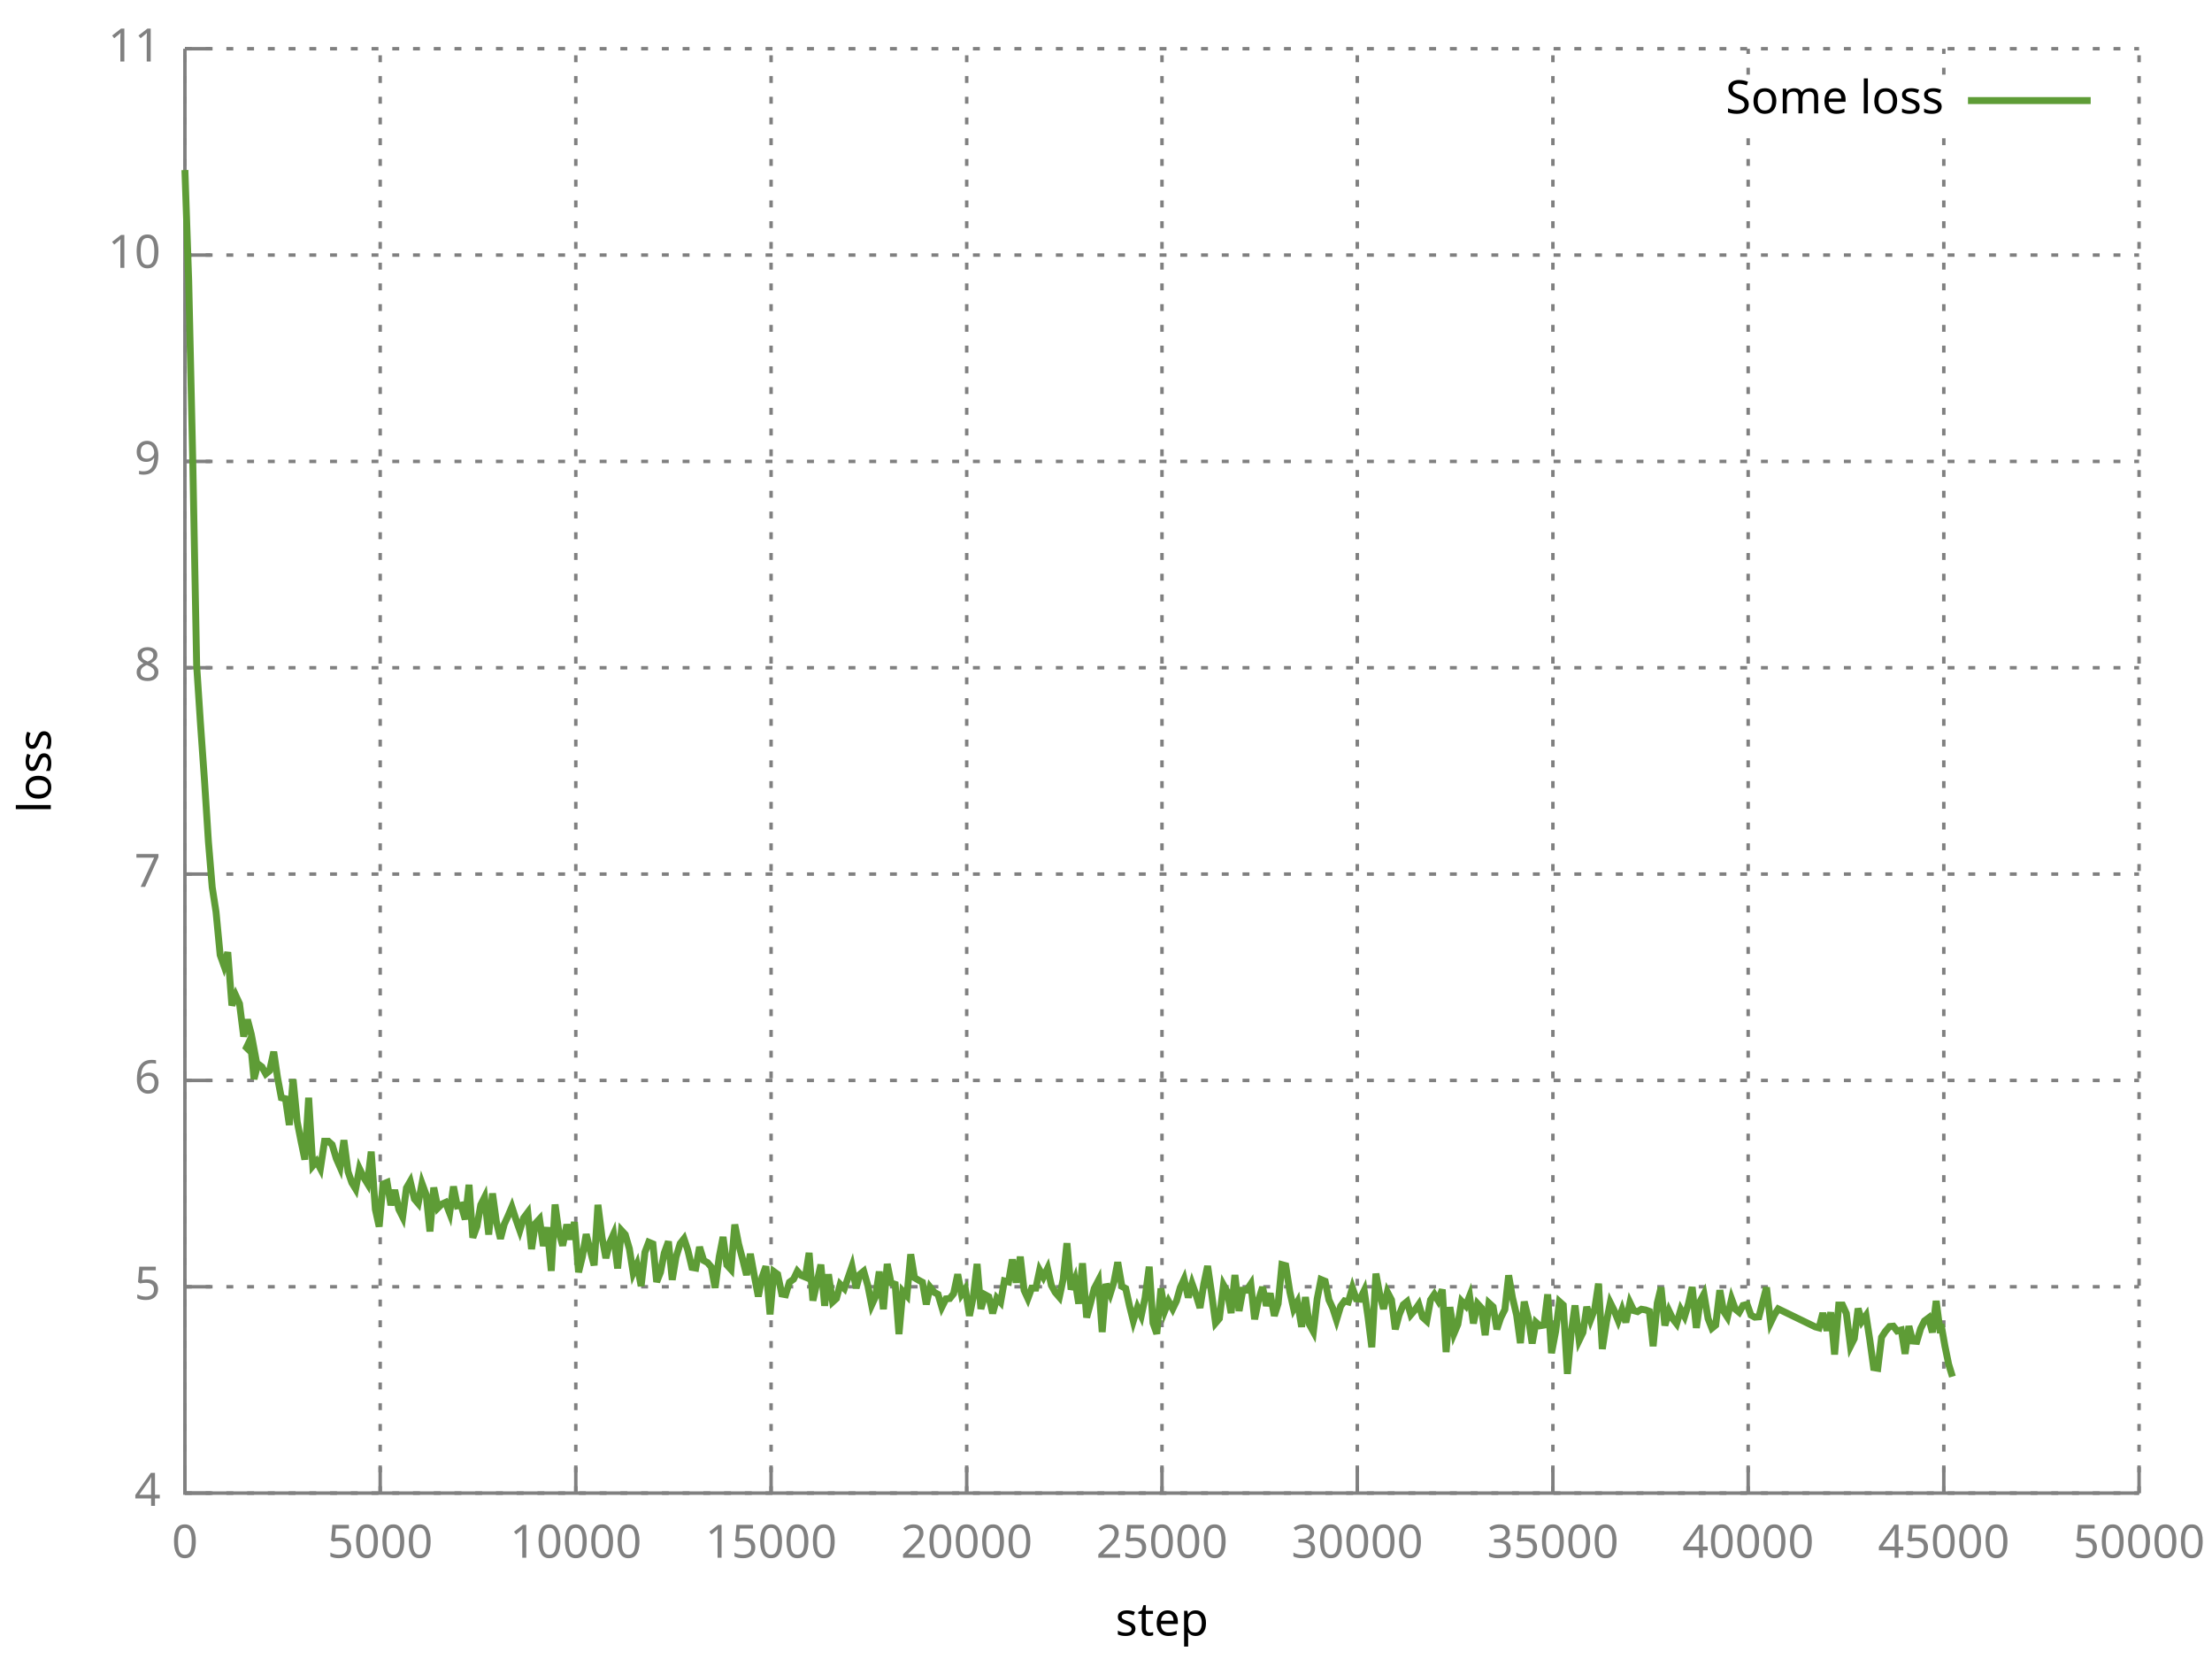
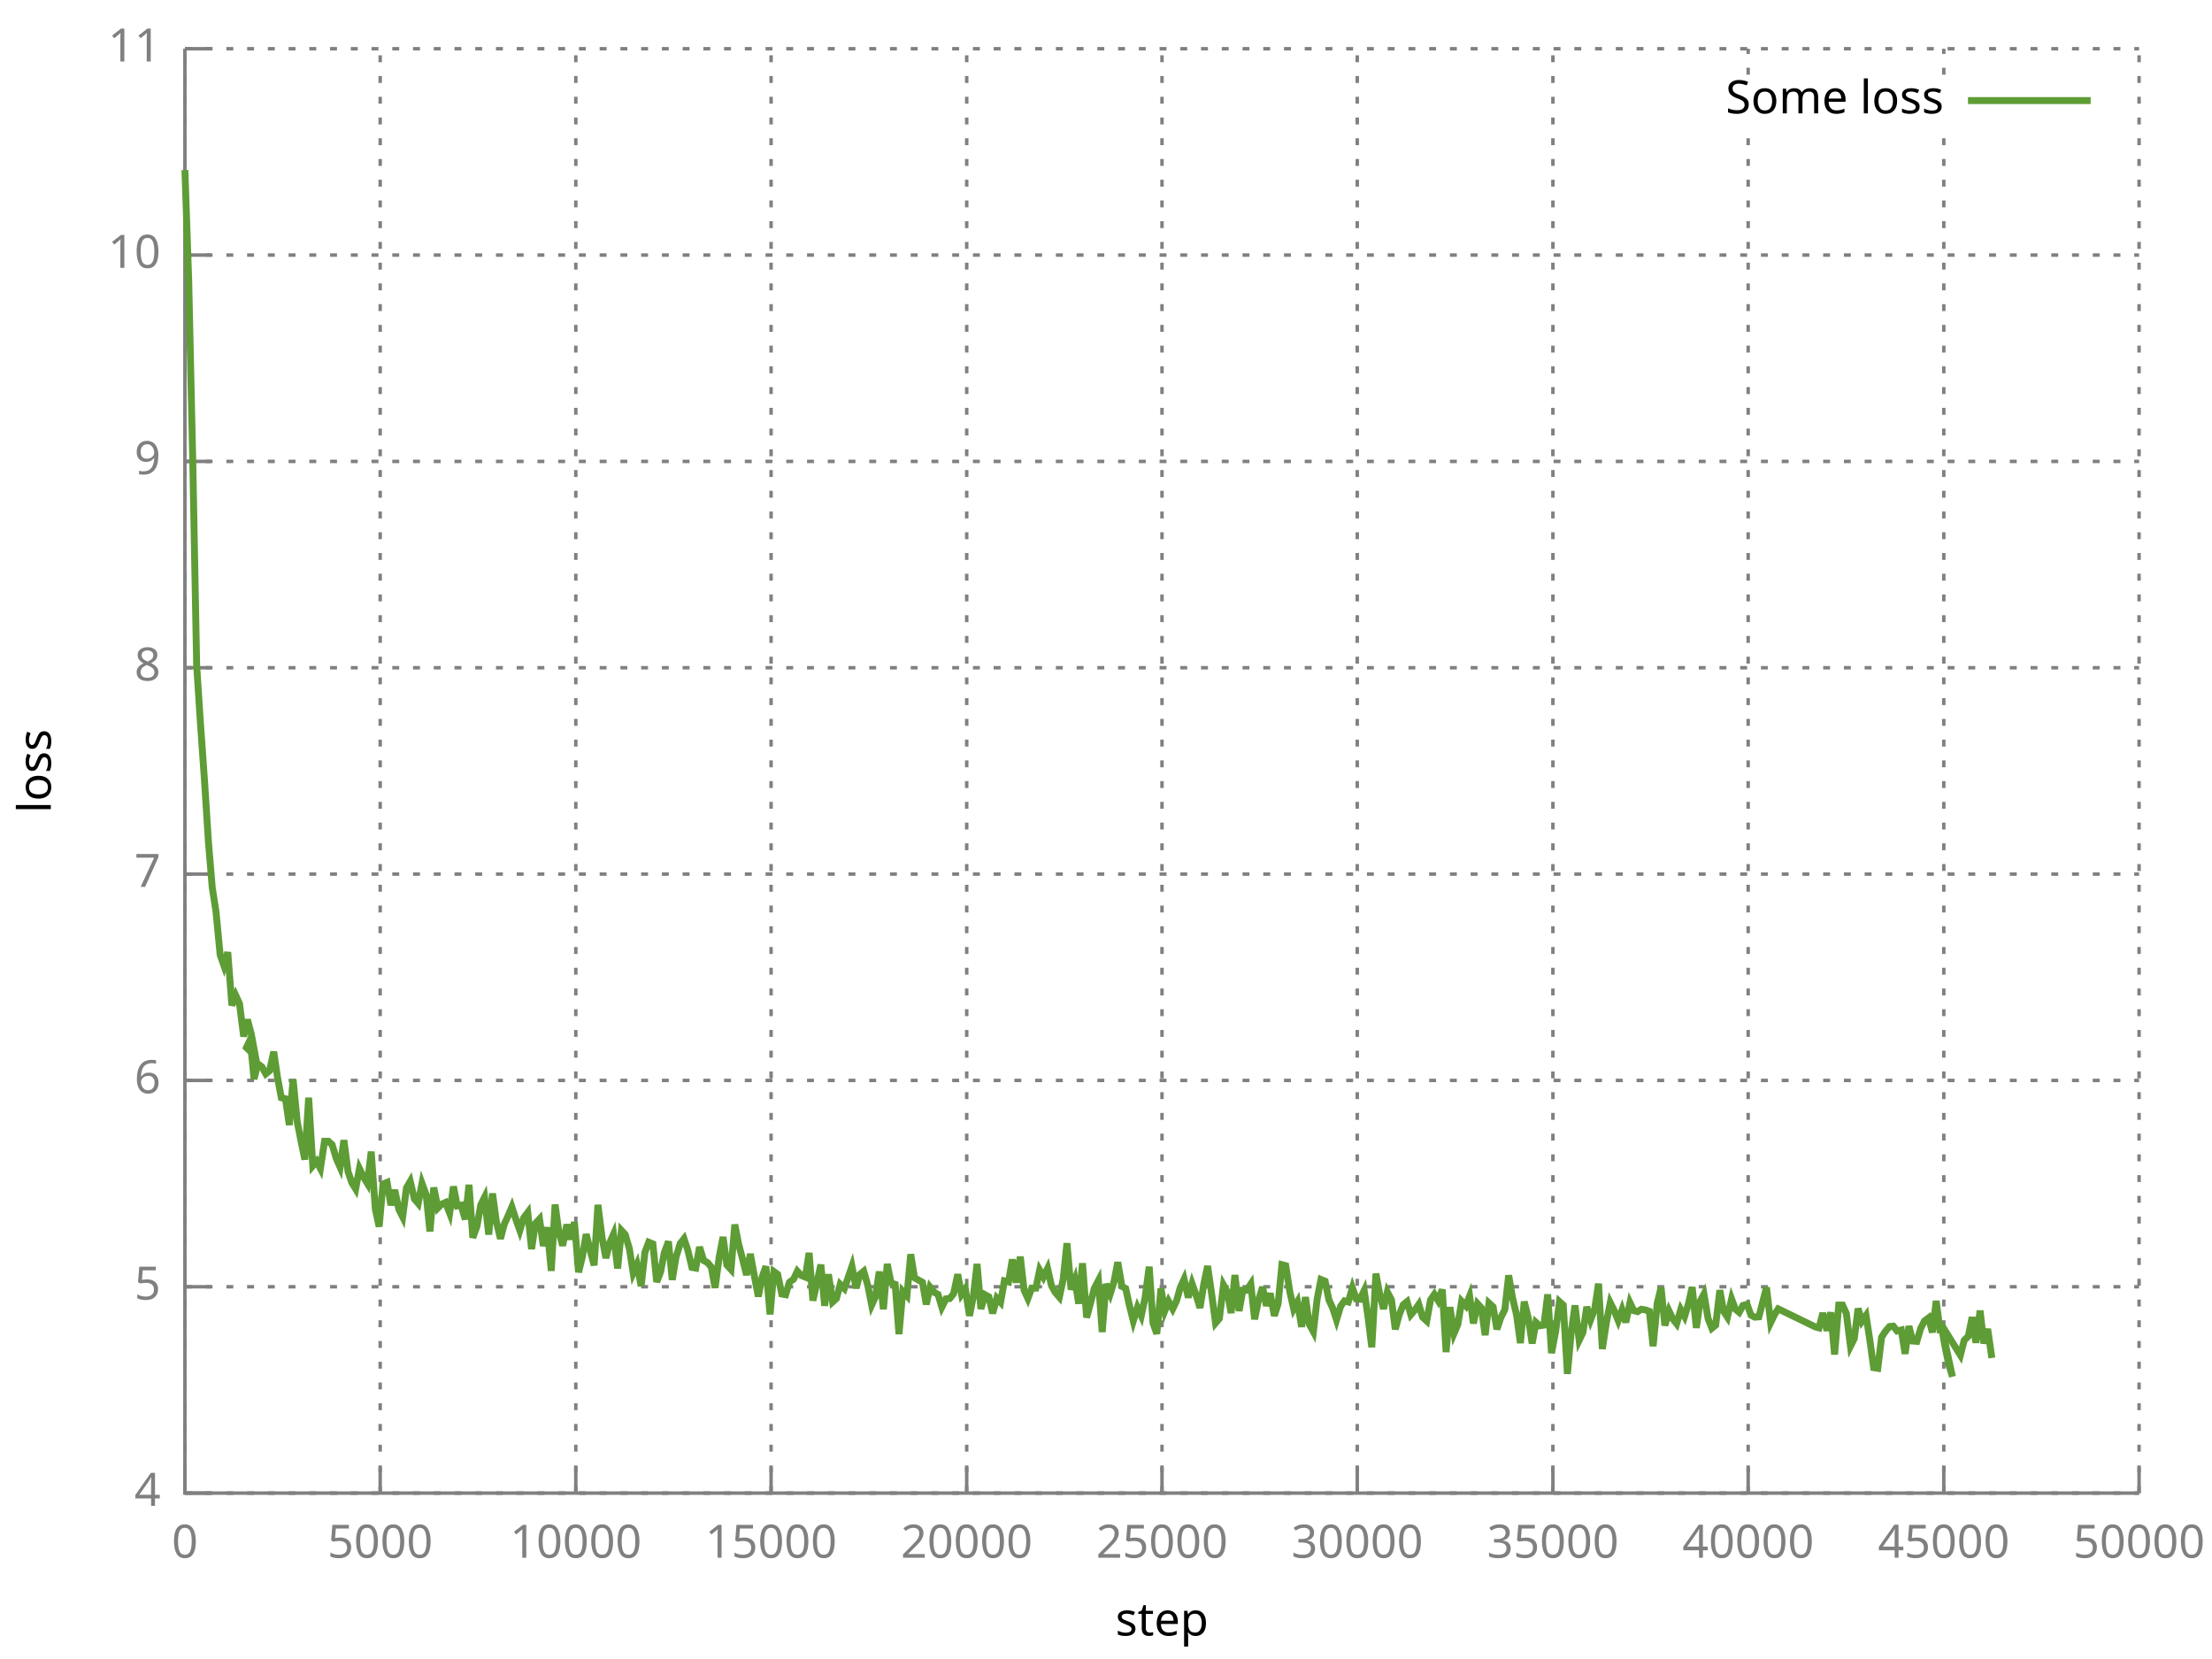
<svg xmlns="http://www.w3.org/2000/svg" xmlns:xlink="http://www.w3.org/1999/xlink" width="640" height="480" viewBox="0 0 640 480">
  <g id="gnuplot_canvas">
    <rect x="0" y="0" width="640" height="480" fill="none" />
    <defs>
      <circle id="gpDot" r="0.5" stroke-width="0.5" />
      <path id="gpPt0" stroke-width="0.267" stroke="currentColor" d="M-1,0 h2 M0,-1 v2" />
      <path id="gpPt1" stroke-width="0.267" stroke="currentColor" d="M-1,-1 L1,1 M1,-1 L-1,1" />
      <path id="gpPt2" stroke-width="0.267" stroke="currentColor" d="M-1,0 L1,0 M0,-1 L0,1 M-1,-1 L1,1 M-1,1 L1,-1" />
      <rect id="gpPt3" stroke-width="0.267" stroke="currentColor" x="-1" y="-1" width="2" height="2" />
      <rect id="gpPt4" stroke-width="0.267" stroke="currentColor" fill="currentColor" x="-1" y="-1" width="2" height="2" />
      <circle id="gpPt5" stroke-width="0.267" stroke="currentColor" cx="0" cy="0" r="1" />
      <use xlink:href="#gpPt5" id="gpPt6" fill="currentColor" stroke="none" />
      <path id="gpPt7" stroke-width="0.267" stroke="currentColor" d="M0,-1.33 L-1.33,0.67 L1.33,0.67 z" />
      <use xlink:href="#gpPt7" id="gpPt8" fill="currentColor" stroke="none" />
      <use xlink:href="#gpPt7" id="gpPt9" stroke="currentColor" transform="rotate(180)" />
      <use xlink:href="#gpPt9" id="gpPt10" fill="currentColor" stroke="none" />
      <use xlink:href="#gpPt3" id="gpPt11" stroke="currentColor" transform="rotate(45)" />
      <use xlink:href="#gpPt11" id="gpPt12" fill="currentColor" stroke="none" />
      <filter id="greybox" filterUnits="objectBoundingBox" x="0" y="0" height="1" width="1">
        <feFlood flood-color="lightgrey" flood-opacity="1" result="grey" />
        <feComposite in="SourceGraphic" in2="grey" operator="atop" />
      </filter>
    </defs>
    <g style="fill:none; color:white; stroke:currentColor; stroke-width:1.00; stroke-linecap:butt; stroke-linejoin:miter">
</g>
    <g style="fill:none; color:red; stroke:currentColor; stroke-width:1.00; stroke-linecap:butt; stroke-linejoin:miter">
</g>
    <g style="fill:none; color:gray; stroke:currentColor; stroke-width:1.00; stroke-linecap:butt; stroke-linejoin:miter">
      <path stroke="rgb(128, 128, 128)" stroke-dasharray=" 2,4" class="gridline" d="M53.5,432.0 L618.9,432.0  " />
    </g>
    <g style="fill:none; color:red; stroke:currentColor; stroke-width:1.00; stroke-linecap:butt; stroke-linejoin:miter">
      <path stroke="rgb(128, 128, 128)" d="M53.5,432.0 L61.0,432.0  " />
      <g transform="translate(46.5,435.7)" style="stroke:none; fill:rgb(128,128,128); font-family:Verdana; font-size:10.00pt; text-anchor:end">
        <text> 4</text>
      </g>
    </g>
    <g style="fill:none; color:gray; stroke:currentColor; stroke-width:1.00; stroke-linecap:butt; stroke-linejoin:miter">
      <path stroke="rgb(128, 128, 128)" stroke-dasharray=" 2,4" class="gridline" d="M53.5,372.3 L618.9,372.3  " />
    </g>
    <g style="fill:none; color:red; stroke:currentColor; stroke-width:1.00; stroke-linecap:butt; stroke-linejoin:miter">
      <path stroke="rgb(128, 128, 128)" d="M53.5,372.3 L61.0,372.3  " />
      <g transform="translate(46.5,376.0)" style="stroke:none; fill:rgb(128,128,128); font-family:Verdana; font-size:10.00pt; text-anchor:end">
        <text> 5</text>
      </g>
    </g>
    <g style="fill:none; color:gray; stroke:currentColor; stroke-width:1.00; stroke-linecap:butt; stroke-linejoin:miter">
      <path stroke="rgb(128, 128, 128)" stroke-dasharray=" 2,4" class="gridline" d="M53.5,312.6 L618.9,312.6  " />
    </g>
    <g style="fill:none; color:red; stroke:currentColor; stroke-width:1.00; stroke-linecap:butt; stroke-linejoin:miter">
      <path stroke="rgb(128, 128, 128)" d="M53.5,312.6 L61.0,312.6  " />
      <g transform="translate(46.5,316.3)" style="stroke:none; fill:rgb(128,128,128); font-family:Verdana; font-size:10.00pt; text-anchor:end">
        <text> 6</text>
      </g>
    </g>
    <g style="fill:none; color:gray; stroke:currentColor; stroke-width:1.00; stroke-linecap:butt; stroke-linejoin:miter">
      <path stroke="rgb(128, 128, 128)" stroke-dasharray=" 2,4" class="gridline" d="M53.5,252.9 L618.9,252.9  " />
    </g>
    <g style="fill:none; color:red; stroke:currentColor; stroke-width:1.00; stroke-linecap:butt; stroke-linejoin:miter">
      <path stroke="rgb(128, 128, 128)" d="M53.5,252.9 L61.0,252.9  " />
      <g transform="translate(46.5,256.6)" style="stroke:none; fill:rgb(128,128,128); font-family:Verdana; font-size:10.00pt; text-anchor:end">
        <text> 7</text>
      </g>
    </g>
    <g style="fill:none; color:gray; stroke:currentColor; stroke-width:1.00; stroke-linecap:butt; stroke-linejoin:miter">
      <path stroke="rgb(128, 128, 128)" stroke-dasharray=" 2,4" class="gridline" d="M53.5,193.2 L618.9,193.2  " />
    </g>
    <g style="fill:none; color:red; stroke:currentColor; stroke-width:1.00; stroke-linecap:butt; stroke-linejoin:miter">
      <path stroke="rgb(128, 128, 128)" d="M53.5,193.2 L61.0,193.2  " />
      <g transform="translate(46.5,196.9)" style="stroke:none; fill:rgb(128,128,128); font-family:Verdana; font-size:10.00pt; text-anchor:end">
        <text> 8</text>
      </g>
    </g>
    <g style="fill:none; color:gray; stroke:currentColor; stroke-width:1.00; stroke-linecap:butt; stroke-linejoin:miter">
      <path stroke="rgb(128, 128, 128)" stroke-dasharray=" 2,4" class="gridline" d="M53.5,133.5 L618.9,133.5  " />
    </g>
    <g style="fill:none; color:red; stroke:currentColor; stroke-width:1.00; stroke-linecap:butt; stroke-linejoin:miter">
      <path stroke="rgb(128, 128, 128)" d="M53.5,133.5 L61.0,133.5  " />
      <g transform="translate(46.5,137.2)" style="stroke:none; fill:rgb(128,128,128); font-family:Verdana; font-size:10.00pt; text-anchor:end">
        <text> 9</text>
      </g>
    </g>
    <g style="fill:none; color:gray; stroke:currentColor; stroke-width:1.00; stroke-linecap:butt; stroke-linejoin:miter">
      <path stroke="rgb(128, 128, 128)" stroke-dasharray=" 2,4" class="gridline" d="M53.5,73.8 L618.9,73.8  " />
    </g>
    <g style="fill:none; color:red; stroke:currentColor; stroke-width:1.00; stroke-linecap:butt; stroke-linejoin:miter">
      <path stroke="rgb(128, 128, 128)" d="M53.5,73.8 L61.0,73.8  " />
      <g transform="translate(46.5,77.5)" style="stroke:none; fill:rgb(128,128,128); font-family:Verdana; font-size:10.00pt; text-anchor:end">
        <text> 10</text>
      </g>
    </g>
    <g style="fill:none; color:gray; stroke:currentColor; stroke-width:1.00; stroke-linecap:butt; stroke-linejoin:miter">
      <path stroke="rgb(128, 128, 128)" stroke-dasharray=" 2,4" class="gridline" d="M53.5,14.1 L618.9,14.1  " />
    </g>
    <g style="fill:none; color:red; stroke:currentColor; stroke-width:1.00; stroke-linecap:butt; stroke-linejoin:miter">
      <path stroke="rgb(128, 128, 128)" d="M53.5,14.1 L61.0,14.1  " />
      <g transform="translate(46.5,17.8)" style="stroke:none; fill:rgb(128,128,128); font-family:Verdana; font-size:10.00pt; text-anchor:end">
        <text> 11</text>
      </g>
    </g>
    <g style="fill:none; color:gray; stroke:currentColor; stroke-width:1.00; stroke-linecap:butt; stroke-linejoin:miter">
      <path stroke="rgb(128, 128, 128)" stroke-dasharray=" 2,4" class="gridline" d="M53.5,432.0 L53.5,14.1  " />
    </g>
    <g style="fill:none; color:red; stroke:currentColor; stroke-width:1.00; stroke-linecap:butt; stroke-linejoin:miter">
      <path stroke="rgb(128, 128, 128)" d="M53.5,432.0 L53.5,424.5  " />
      <g transform="translate(53.5,450.7)" style="stroke:none; fill:rgb(128,128,128); font-family:Verdana; font-size:10.00pt; text-anchor:middle">
        <text> 0</text>
      </g>
    </g>
    <g style="fill:none; color:gray; stroke:currentColor; stroke-width:1.00; stroke-linecap:butt; stroke-linejoin:miter">
      <path stroke="rgb(128, 128, 128)" stroke-dasharray=" 2,4" class="gridline" d="M110.0,432.0 L110.0,14.1  " />
    </g>
    <g style="fill:none; color:red; stroke:currentColor; stroke-width:1.00; stroke-linecap:butt; stroke-linejoin:miter">
      <path stroke="rgb(128, 128, 128)" d="M110.0,432.0 L110.0,424.5  " />
      <g transform="translate(110.0,450.7)" style="stroke:none; fill:rgb(128,128,128); font-family:Verdana; font-size:10.00pt; text-anchor:middle">
        <text> 5000</text>
      </g>
    </g>
    <g style="fill:none; color:gray; stroke:currentColor; stroke-width:1.00; stroke-linecap:butt; stroke-linejoin:miter">
      <path stroke="rgb(128, 128, 128)" stroke-dasharray=" 2,4" class="gridline" d="M166.6,432.0 L166.6,14.1  " />
    </g>
    <g style="fill:none; color:red; stroke:currentColor; stroke-width:1.00; stroke-linecap:butt; stroke-linejoin:miter">
      <path stroke="rgb(128, 128, 128)" d="M166.6,432.0 L166.6,424.5  " />
      <g transform="translate(166.6,450.7)" style="stroke:none; fill:rgb(128,128,128); font-family:Verdana; font-size:10.00pt; text-anchor:middle">
        <text> 10000</text>
      </g>
    </g>
    <g style="fill:none; color:gray; stroke:currentColor; stroke-width:1.00; stroke-linecap:butt; stroke-linejoin:miter">
      <path stroke="rgb(128, 128, 128)" stroke-dasharray=" 2,4" class="gridline" d="M223.1,432.0 L223.1,14.1  " />
    </g>
    <g style="fill:none; color:red; stroke:currentColor; stroke-width:1.00; stroke-linecap:butt; stroke-linejoin:miter">
      <path stroke="rgb(128, 128, 128)" d="M223.1,432.0 L223.1,424.5  " />
      <g transform="translate(223.1,450.7)" style="stroke:none; fill:rgb(128,128,128); font-family:Verdana; font-size:10.00pt; text-anchor:middle">
        <text> 15000</text>
      </g>
    </g>
    <g style="fill:none; color:gray; stroke:currentColor; stroke-width:1.00; stroke-linecap:butt; stroke-linejoin:miter">
      <path stroke="rgb(128, 128, 128)" stroke-dasharray=" 2,4" class="gridline" d="M279.7,432.0 L279.7,14.1  " />
    </g>
    <g style="fill:none; color:red; stroke:currentColor; stroke-width:1.00; stroke-linecap:butt; stroke-linejoin:miter">
      <path stroke="rgb(128, 128, 128)" d="M279.7,432.0 L279.7,424.5  " />
      <g transform="translate(279.7,450.7)" style="stroke:none; fill:rgb(128,128,128); font-family:Verdana; font-size:10.00pt; text-anchor:middle">
        <text> 20000</text>
      </g>
    </g>
    <g style="fill:none; color:gray; stroke:currentColor; stroke-width:1.00; stroke-linecap:butt; stroke-linejoin:miter">
      <path stroke="rgb(128, 128, 128)" stroke-dasharray=" 2,4" class="gridline" d="M336.2,432.0 L336.2,14.1  " />
    </g>
    <g style="fill:none; color:red; stroke:currentColor; stroke-width:1.00; stroke-linecap:butt; stroke-linejoin:miter">
      <path stroke="rgb(128, 128, 128)" d="M336.2,432.0 L336.2,424.5  " />
      <g transform="translate(336.2,450.7)" style="stroke:none; fill:rgb(128,128,128); font-family:Verdana; font-size:10.00pt; text-anchor:middle">
        <text> 25000</text>
      </g>
    </g>
    <g style="fill:none; color:gray; stroke:currentColor; stroke-width:1.00; stroke-linecap:butt; stroke-linejoin:miter">
      <path stroke="rgb(128, 128, 128)" stroke-dasharray=" 2,4" class="gridline" d="M392.7,432.0 L392.7,14.1  " />
    </g>
    <g style="fill:none; color:red; stroke:currentColor; stroke-width:1.00; stroke-linecap:butt; stroke-linejoin:miter">
      <path stroke="rgb(128, 128, 128)" d="M392.7,432.0 L392.7,424.5  " />
      <g transform="translate(392.7,450.7)" style="stroke:none; fill:rgb(128,128,128); font-family:Verdana; font-size:10.00pt; text-anchor:middle">
        <text> 30000</text>
      </g>
    </g>
    <g style="fill:none; color:gray; stroke:currentColor; stroke-width:1.00; stroke-linecap:butt; stroke-linejoin:miter">
      <path stroke="rgb(128, 128, 128)" stroke-dasharray=" 2,4" class="gridline" d="M449.3,432.0 L449.3,14.1  " />
    </g>
    <g style="fill:none; color:red; stroke:currentColor; stroke-width:1.00; stroke-linecap:butt; stroke-linejoin:miter">
      <path stroke="rgb(128, 128, 128)" d="M449.3,432.0 L449.3,424.5  " />
      <g transform="translate(449.3,450.7)" style="stroke:none; fill:rgb(128,128,128); font-family:Verdana; font-size:10.00pt; text-anchor:middle">
        <text> 35000</text>
      </g>
    </g>
    <g style="fill:none; color:gray; stroke:currentColor; stroke-width:1.00; stroke-linecap:butt; stroke-linejoin:miter">
      <path stroke="rgb(128, 128, 128)" stroke-dasharray=" 2,4" class="gridline" d="M505.8,432.0 L505.8,36.6 M505.8,21.6 L505.8,14.1  " />
    </g>
    <g style="fill:none; color:red; stroke:currentColor; stroke-width:1.00; stroke-linecap:butt; stroke-linejoin:miter">
      <path stroke="rgb(128, 128, 128)" d="M505.8,432.0 L505.8,424.5  " />
      <g transform="translate(505.8,450.7)" style="stroke:none; fill:rgb(128,128,128); font-family:Verdana; font-size:10.00pt; text-anchor:middle">
        <text> 40000</text>
      </g>
    </g>
    <g style="fill:none; color:gray; stroke:currentColor; stroke-width:1.00; stroke-linecap:butt; stroke-linejoin:miter">
      <path stroke="rgb(128, 128, 128)" stroke-dasharray=" 2,4" class="gridline" d="M562.4,432.0 L562.4,36.6 M562.4,21.6 L562.4,14.1  " />
    </g>
    <g style="fill:none; color:red; stroke:currentColor; stroke-width:1.00; stroke-linecap:butt; stroke-linejoin:miter">
      <path stroke="rgb(128, 128, 128)" d="M562.4,432.0 L562.4,424.5  " />
      <g transform="translate(562.4,450.7)" style="stroke:none; fill:rgb(128,128,128); font-family:Verdana; font-size:10.00pt; text-anchor:middle">
        <text> 45000</text>
      </g>
    </g>
    <g style="fill:none; color:gray; stroke:currentColor; stroke-width:1.00; stroke-linecap:butt; stroke-linejoin:miter">
      <path stroke="rgb(128, 128, 128)" stroke-dasharray=" 2,4" class="gridline" d="M618.9,432.0 L618.9,14.1  " />
    </g>
    <g style="fill:none; color:red; stroke:currentColor; stroke-width:1.00; stroke-linecap:butt; stroke-linejoin:miter">
      <path stroke="rgb(128, 128, 128)" d="M618.9,432.0 L618.9,424.5  " />
      <g transform="translate(618.9,450.7)" style="stroke:none; fill:rgb(128,128,128); font-family:Verdana; font-size:10.00pt; text-anchor:middle">
        <text> 50000</text>
      </g>
      <path stroke="rgb(128, 128, 128)" d="M53.5,14.1 L53.5,432.0 L618.9,432.0 M618.9,14.1 M53.5,14.1  " />
      <g transform="translate(14.7,223.1) rotate(270)" style="stroke:none; fill:black; font-family:Verdana; font-size:10.00pt; text-anchor:middle">
        <text>loss</text>
      </g>
    </g>
    <g style="fill:none; color:black; stroke:currentColor; stroke-width:1.00; stroke-linecap:butt; stroke-linejoin:miter">
      <g transform="translate(336.2,473.2)" style="stroke:none; fill:black; font-family:Verdana; font-size:10.00pt; text-anchor:middle">
        <text>step</text>
      </g>
    </g>
    <g style="fill:none; color:red; stroke:currentColor; stroke-width:1.00; stroke-linecap:butt; stroke-linejoin:miter">
</g>
    <g id="gnuplot_plot_1">
      <g style="fill:none; color:white; stroke:rgb(128, 128, 128); stroke-width:2.00; stroke-linecap:butt; stroke-linejoin:miter">
</g>
      <g style="fill:none; color:red; stroke:currentColor; stroke-width:2.00; stroke-linecap:butt; stroke-linejoin:miter">
        <g transform="translate(562.4,32.8)" style="stroke:none; fill:black; font-family:Verdana; font-size:10.00pt; text-anchor:end">
          <text>Some loss</text>
        </g>
-         <path stroke="rgb( 94, 156,  54)" d="M569.4,29.1 L604.9,29.1 M53.5,49.2 L54.6,81.3 L55.8,134.7 L56.9,192.5 L58.0,209.3 L59.2,226.3    L60.3,243.5 L61.4,256.7 L62.5,263.8 L63.7,276.3 L64.8,279.4 L65.9,275.5 L67.1,290.9 L68.2,288.0    L69.3,290.4 L70.5,299.9 L71.6,295.0 L72.7,299.2 L73.9,305.6 L71.3,303.1 L72.4,300.8 L73.5,312.2    L74.6,307.8 L75.8,308.7 L76.9,310.7 L78.0,309.8 L79.2,304.3 L80.3,311.8 L81.4,317.6 L82.6,317.9    L83.7,325.5 L84.8,312.3 L86.0,324.6 L87.1,330.2 L88.2,335.5 L89.3,317.6 L90.5,337.3 L91.6,336.0    L92.7,338.1 L93.9,330.2 L95.0,330.2 L96.1,331.2 L97.3,335.2 L98.4,337.7 L99.5,329.9 L100.7,339.0    L101.8,342.2 L102.9,344.0 L104.0,338.1 L105.2,340.6 L106.3,342.4 L107.4,333.2 L108.6,349.9 L109.7,354.9    L110.8,342.6 L112.0,342.1 L113.1,348.7 L114.2,344.3 L115.4,349.9 L116.5,352.1 L117.6,343.7 L118.7,341.8    L119.9,346.9 L121.0,348.2 L122.1,342.4 L123.3,345.7 L124.4,356.3 L125.5,343.6 L126.7,349.5 L127.8,348.4    L128.9,347.9 L130.1,351.0 L131.2,343.3 L132.3,348.9 L133.4,348.7 L134.6,352.8 L135.7,342.8 L136.8,358.1    L138.0,354.8 L139.1,348.6 L140.2,346.4 L141.4,357.2 L142.5,345.3 L143.6,353.4 L144.8,358.4 L145.9,354.2    L147.0,351.8 L148.1,349.2 L149.3,352.9 L150.4,356.0 L151.5,352.4 L152.7,350.8 L153.8,361.4 L154.9,354.0    L156.1,352.7 L157.2,360.5 L158.3,355.1 L159.5,367.7 L160.6,348.5 L161.7,356.5 L162.8,360.4 L164.0,354.3    L165.1,358.6 L166.2,353.6 L167.4,368.1 L168.5,363.6 L169.6,357.1 L170.8,361.9 L171.9,366.1 L173.0,348.6    L174.2,358.1 L175.3,364.0 L176.4,359.6 L177.5,357.1 L178.7,367.0 L179.8,356.0 L180.9,357.2 L182.1,361.3    L183.2,368.3 L184.3,365.8 L185.5,372.1 L186.6,362.3 L187.7,359.4 L188.9,359.9 L190.0,370.9 L191.1,368.1    L192.2,362.5 L193.4,359.2 L194.5,370.3 L195.6,363.7 L196.8,359.8 L197.9,358.4 L199.0,361.7 L200.2,366.7    L201.3,366.9 L202.4,360.8 L203.6,364.7 L204.7,365.3 L205.8,366.6 L206.9,372.6 L208.1,363.6 L209.2,357.9    L210.3,366.0 L211.5,367.3 L212.6,354.3 L213.7,359.9 L214.9,364.5 L216.0,368.9 L217.1,362.8 L218.3,369.4    L219.4,375.1 L220.5,369.5 L221.6,366.4 L222.8,380.3 L223.9,367.9 L225.0,368.7 L226.2,374.4 L227.3,374.6    L228.4,371.0 L229.6,370.1 L230.7,367.8 L231.8,369.0 L233.0,369.5 L234.1,362.5 L235.2,376.3 L236.4,370.9    L237.5,365.9 L238.6,377.8 L239.7,368.7 L240.9,376.7 L242.0,375.7 L243.1,371.6 L244.3,372.8 L245.4,369.6    L246.5,366.4 L247.7,372.7 L248.8,368.7 L249.9,367.8 L251.1,372.0 L252.2,377.6 L253.3,375.2 L254.4,367.9    L255.6,378.8 L256.7,365.7 L257.8,371.2 L259.0,371.6 L260.1,386.0 L261.2,373.6 L262.4,374.9 L263.5,362.9    L264.6,369.7 L265.8,370.4 L266.9,371.0 L268.0,377.4 L269.1,372.4 L270.3,373.9 L271.4,374.5 L272.5,378.2    L273.7,375.8 L274.8,375.7 L275.9,374.3 L277.1,368.7 L278.2,374.5 L279.3,372.9 L280.5,380.7 L281.6,375.2    L282.7,365.7 L283.8,378.7 L285.0,374.6 L286.1,375.2 L287.2,380.0 L288.4,375.6 L289.5,376.8 L290.6,370.6    L291.8,370.9 L292.9,364.4 L294.0,371.1 L295.2,363.6 L296.3,373.3 L297.4,375.7 L298.5,372.7 L299.7,372.7    L300.8,367.5 L301.9,369.5 L303.1,367.0 L304.2,371.9 L305.3,373.9 L306.5,375.3 L307.6,370.2 L308.7,359.7    L309.9,373.1 L311.0,370.2 L312.1,377.2 L313.2,365.5 L314.4,381.2 L315.5,377.1 L316.6,372.8 L317.8,370.5    L318.9,385.4 L320.0,371.5 L321.2,374.4 L322.3,370.9 L323.4,365.2 L324.6,372.2 L325.7,372.8 L326.8,377.8    L327.9,382.2 L329.1,378.3 L330.2,380.7 L331.3,375.5 L332.5,366.5 L333.6,382.8 L334.7,385.9 L335.9,372.8    L337.0,379.3 L338.1,376.5 L339.3,378.7 L340.4,376.4 L341.5,372.5 L342.6,370.1 L343.8,375.4 L344.9,371.4    L346.0,374.5 L347.2,378.4 L348.3,371.5 L349.4,366.3 L350.6,374.6 L351.7,382.8 L352.8,381.5 L354.0,371.8    L355.1,373.8 L356.2,379.9 L357.3,368.9 L358.5,379.3 L359.6,373.3 L360.7,373.3 L361.9,371.5 L363.0,381.7    L364.1,376.3 L365.3,372.4 L366.4,377.8 L367.5,374.2 L368.7,380.7 L369.8,377.2 L370.9,365.9 L372.0,366.2    L373.2,373.8 L374.3,378.7 L375.4,376.7 L376.6,383.9 L377.7,375.3 L378.8,383.1 L380.0,385.3 L381.1,375.8    L382.2,370.2 L383.4,370.7 L384.5,376.1 L385.6,378.5 L386.7,381.9 L387.9,377.9 L389.0,376.4 L390.1,376.7    L391.3,372.6 L392.4,375.8 L393.5,375.9 L394.7,373.4 L395.8,381.0 L396.9,389.8 L398.1,368.5 L399.2,374.5    L400.3,378.7 L401.4,373.8 L402.6,376.1 L403.7,384.6 L404.8,380.5 L406.0,377.5 L407.1,376.6 L408.2,380.4    L409.4,379.0 L410.5,377.4 L411.6,381.1 L412.8,382.2 L413.9,376.1 L415.0,374.5 L416.1,376.3 L417.3,373.1    L418.4,391.2 L419.5,378.2 L420.7,385.8 L421.8,383.2 L422.9,376.5 L424.1,377.8 L425.2,375.0 L426.3,382.9    L427.5,377.2 L428.6,378.4 L429.7,386.3 L430.8,377.0 L432.0,378.1 L433.1,384.6 L434.2,381.3 L435.4,378.9    L436.5,369.0 L437.6,375.4 L438.8,380.5 L439.9,388.6 L441.0,376.6 L442.2,381.4 L443.3,388.7 L444.4,382.6    L445.5,383.6 L446.7,383.4 L447.8,374.5 L448.9,391.5 L450.1,385.2 L451.2,376.6 L452.3,377.6 L453.5,397.5    L454.6,385.5 L455.7,377.7 L456.9,387.8 L458.0,385.5 L459.1,378.1 L460.2,381.9 L461.4,378.7 L462.5,371.4    L463.6,390.3 L464.8,382.5 L465.9,376.9 L467.0,379.1 L468.2,382.1 L469.3,379.0 L470.4,382.6 L471.6,376.9    L472.7,379.2 L473.8,379.5 L474.9,378.8 L476.1,379.0 L477.2,379.4 L478.3,389.5 L479.5,377.0 L480.6,372.5    L481.7,383.5 L482.9,379.3 L484.0,381.6 L485.1,383.0 L486.3,378.9 L487.4,380.9 L488.5,377.3 L489.6,372.4    L490.8,384.2 L491.9,376.5 L493.0,374.4 L494.2,381.5 L495.3,384.3 L496.4,383.4 L497.6,373.3 L498.7,379.4    L499.8,381.1 L501.0,375.8 L502.1,378.8 L503.2,379.7 L504.3,377.7 L505.5,377.4 L506.6,380.5 L507.7,381.1    L508.9,381.0 L510.0,376.7 L511.1,372.5 L512.3,382.7 L513.4,380.4 L514.5,378.7 L525.2,383.9 L526.3,384.2    L527.4,379.9 L528.6,385.0 L529.7,379.7 L530.8,391.9 L532.0,377.6 L533.1,377.6 L534.2,380.0 L535.4,389.5    L536.5,387.3 L537.6,378.6 L538.7,382.3 L539.9,380.6 L541.0,387.7 L542.1,395.7 L543.3,395.9 L544.4,386.9    L545.5,385.2 L546.7,383.8 L547.8,383.7 L548.9,385.1 L550.1,384.8 L551.2,391.7 L552.3,383.7 L553.4,388.0    L554.6,388.1 L555.7,384.4 L556.8,382.2 L558.0,381.3 L559.1,385.5 L560.2,376.4 L561.4,385.7 L561.6,383.1    L562.7,389.3 L563.8,394.7 L564.9,398.3  " />
+         <path stroke="rgb( 94, 156,  54)" d="M569.4,29.1 L604.9,29.1 M53.5,49.2 L54.6,81.3 L55.8,134.7 L56.9,192.5 L58.0,209.3 L59.2,226.3    L60.3,243.5 L61.4,256.7 L62.5,263.8 L63.7,276.3 L64.8,279.4 L65.9,275.5 L67.1,290.9 L68.2,288.0    L69.3,290.4 L70.5,299.9 L71.6,295.0 L72.7,299.2 L73.9,305.6 L71.3,303.1 L72.4,300.8 L73.5,312.2    L74.6,307.8 L75.8,308.7 L76.9,310.7 L78.0,309.8 L79.2,304.3 L80.3,311.8 L81.4,317.6 L82.6,317.9    L83.7,325.5 L84.8,312.3 L86.0,324.6 L87.1,330.2 L88.2,335.5 L89.3,317.6 L90.5,337.3 L91.6,336.0    L92.7,338.1 L93.9,330.2 L95.0,330.2 L96.1,331.2 L97.3,335.2 L98.4,337.7 L99.5,329.9 L100.7,339.0    L101.8,342.2 L102.9,344.0 L104.0,338.1 L105.2,340.6 L106.3,342.4 L107.4,333.2 L108.6,349.9 L109.7,354.9    L110.8,342.6 L112.0,342.1 L113.1,348.7 L114.2,344.3 L115.4,349.9 L116.5,352.1 L117.6,343.7 L118.7,341.8    L119.9,346.9 L121.0,348.2 L122.1,342.4 L123.3,345.7 L124.4,356.3 L125.5,343.6 L126.7,349.5 L127.8,348.4    L128.9,347.9 L130.1,351.0 L131.2,343.3 L132.3,348.9 L133.4,348.7 L134.6,352.8 L135.7,342.8 L136.8,358.1    L138.0,354.8 L139.1,348.6 L140.2,346.4 L141.4,357.2 L142.5,345.3 L143.6,353.4 L144.8,358.4 L145.9,354.2    L147.0,351.8 L148.1,349.2 L149.3,352.9 L150.4,356.0 L151.5,352.4 L152.7,350.8 L153.8,361.4 L154.9,354.0    L156.1,352.7 L157.2,360.5 L158.3,355.1 L159.5,367.7 L160.6,348.5 L161.7,356.5 L162.8,360.4 L164.0,354.3    L165.1,358.6 L166.2,353.6 L167.4,368.1 L168.5,363.6 L169.6,357.1 L170.8,361.9 L171.9,366.1 L173.0,348.6    L174.2,358.1 L175.3,364.0 L176.4,359.6 L177.5,357.1 L178.7,367.0 L179.8,356.0 L180.9,357.2 L182.1,361.3    L183.2,368.3 L184.3,365.8 L185.5,372.1 L186.6,362.3 L187.7,359.4 L188.9,359.9 L190.0,370.9 L191.1,368.1    L192.2,362.5 L193.4,359.2 L194.5,370.3 L195.6,363.7 L196.8,359.8 L197.9,358.4 L199.0,361.7 L200.2,366.7    L201.3,366.9 L202.4,360.8 L203.6,364.7 L204.7,365.3 L205.8,366.6 L206.9,372.6 L208.1,363.6 L209.2,357.9    L210.3,366.0 L211.5,367.3 L212.6,354.3 L213.7,359.9 L214.9,364.5 L216.0,368.9 L217.1,362.8 L218.3,369.4    L219.4,375.1 L220.5,369.5 L221.6,366.4 L222.8,380.3 L223.9,367.9 L225.0,368.7 L226.2,374.4 L227.3,374.6    L228.4,371.0 L229.6,370.1 L230.7,367.8 L231.8,369.0 L233.0,369.5 L234.1,362.5 L235.2,376.3 L236.4,370.9    L237.5,365.9 L238.6,377.8 L239.7,368.7 L240.9,376.7 L242.0,375.7 L243.1,371.6 L244.3,372.8 L245.4,369.6    L246.5,366.4 L247.7,372.7 L248.8,368.7 L249.9,367.8 L251.1,372.0 L252.2,377.6 L253.3,375.2 L254.4,367.9    L255.6,378.8 L256.7,365.7 L257.8,371.2 L259.0,371.6 L260.1,386.0 L261.2,373.6 L262.4,374.9 L263.5,362.9    L264.6,369.7 L265.8,370.4 L266.9,371.0 L268.0,377.4 L269.1,372.4 L270.3,373.9 L271.4,374.5 L272.5,378.2    L273.7,375.8 L274.8,375.7 L275.9,374.3 L277.1,368.7 L278.2,374.5 L279.3,372.9 L280.5,380.7 L281.6,375.2    L282.7,365.7 L283.8,378.7 L285.0,374.6 L286.1,375.2 L287.2,380.0 L288.4,375.6 L289.5,376.8 L290.6,370.6    L291.8,370.9 L292.9,364.4 L294.0,371.1 L295.2,363.6 L296.3,373.3 L297.4,375.7 L298.5,372.7 L299.7,372.7    L300.8,367.5 L301.9,369.5 L303.1,367.0 L304.2,371.9 L305.3,373.9 L306.5,375.3 L307.6,370.2 L308.7,359.7    L309.9,373.1 L311.0,370.2 L312.1,377.2 L313.2,365.5 L314.4,381.2 L315.5,377.1 L316.6,372.8 L317.8,370.5    L318.9,385.4 L320.0,371.5 L321.2,374.4 L322.3,370.9 L323.4,365.2 L324.6,372.2 L325.7,372.8 L326.8,377.8    L327.9,382.2 L329.1,378.3 L330.2,380.7 L331.3,375.5 L332.5,366.5 L333.6,382.8 L334.7,385.9 L335.9,372.8    L337.0,379.3 L338.1,376.5 L339.3,378.7 L340.4,376.4 L341.5,372.5 L342.6,370.1 L343.8,375.4 L344.9,371.4    L346.0,374.5 L347.2,378.4 L348.3,371.5 L349.4,366.3 L350.6,374.6 L351.7,382.8 L352.8,381.5 L354.0,371.8    L355.1,373.8 L356.2,379.9 L357.3,368.9 L358.5,379.3 L359.6,373.3 L360.7,373.3 L361.9,371.5 L363.0,381.7    L364.1,376.3 L365.3,372.4 L366.4,377.8 L367.5,374.2 L368.7,380.7 L369.8,377.2 L370.9,365.9 L372.0,366.2    L373.2,373.8 L374.3,378.7 L375.4,376.7 L376.6,383.9 L377.7,375.3 L378.8,383.1 L380.0,385.3 L381.1,375.8    L382.2,370.2 L383.4,370.7 L384.5,376.1 L385.6,378.5 L386.7,381.9 L387.9,377.9 L389.0,376.4 L390.1,376.7    L391.3,372.6 L392.4,375.8 L393.5,375.9 L394.7,373.4 L395.8,381.0 L396.9,389.8 L398.1,368.5 L399.2,374.5    L400.3,378.7 L401.4,373.8 L402.6,376.1 L403.7,384.6 L404.8,380.5 L406.0,377.5 L407.1,376.6 L408.2,380.4    L409.4,379.0 L410.5,377.4 L411.6,381.1 L412.8,382.2 L413.9,376.1 L415.0,374.5 L416.1,376.3 L417.3,373.1    L418.4,391.2 L419.5,378.2 L420.7,385.8 L421.8,383.2 L422.9,376.5 L424.1,377.8 L425.2,375.0 L426.3,382.9    L427.5,377.2 L428.6,378.4 L429.7,386.3 L430.8,377.0 L432.0,378.1 L433.1,384.6 L434.2,381.3 L435.4,378.9    L436.5,369.0 L437.6,375.4 L438.8,380.5 L439.9,388.6 L441.0,376.6 L442.2,381.4 L443.3,388.7 L444.4,382.6    L445.5,383.6 L446.7,383.4 L447.8,374.5 L448.9,391.5 L450.1,385.2 L451.2,376.6 L452.3,377.6 L453.5,397.5    L454.6,385.5 L455.7,377.7 L456.9,387.8 L458.0,385.5 L459.1,378.1 L460.2,381.9 L461.4,378.7 L462.5,371.4    L463.6,390.3 L464.8,382.5 L465.9,376.9 L467.0,379.1 L468.2,382.1 L469.3,379.0 L470.4,382.6 L471.6,376.9    L472.7,379.2 L473.8,379.5 L474.9,378.8 L476.1,379.0 L477.2,379.4 L478.3,389.5 L479.5,377.0 L480.6,372.5    L481.7,383.5 L482.9,379.3 L484.0,381.6 L485.1,383.0 L486.3,378.9 L487.4,380.9 L488.5,377.3 L489.6,372.4    L490.8,384.2 L491.9,376.5 L493.0,374.4 L494.2,381.5 L495.3,384.3 L496.4,383.4 L497.6,373.3 L498.7,379.4    L499.8,381.1 L501.0,375.8 L502.1,378.8 L503.2,379.7 L504.3,377.7 L505.5,377.4 L506.6,380.5 L507.7,381.1    L508.9,381.0 L510.0,376.7 L511.1,372.5 L512.3,382.7 L513.4,380.4 L514.5,378.7 L525.2,383.9 L526.3,384.2    L527.4,379.9 L528.6,385.0 L529.7,379.7 L530.8,391.9 L532.0,377.6 L533.1,377.6 L534.2,380.0 L535.4,389.5    L536.5,387.3 L537.6,378.6 L538.7,382.3 L539.9,380.6 L541.0,387.7 L542.1,395.7 L543.3,395.9 L544.4,386.9    L545.5,385.2 L546.7,383.8 L547.8,383.7 L548.9,385.1 L550.1,384.8 L551.2,391.7 L552.3,383.7 L553.4,388.0    L554.6,388.1 L555.7,384.4 L556.8,382.2 L558.0,381.3 L559.1,385.5 L560.2,376.4 L561.4,385.7 L561.6,383.1    L562.7,389.3 L563.8,394.7 L564.9,398.3 L561.6,383.1 L567.2,392.1 L568.3,387.8 L569.5,386.6 L570.6,381.1    L571.7,388.5 L572.9,379.2 L574.0,388.7 L575.1,384.5 L576.3,392.9  " />
      </g>
    </g>
    <g style="fill:none; color:white; stroke:rgb( 94, 156,  54); stroke-width:1.00; stroke-linecap:butt; stroke-linejoin:miter">
</g>
    <g style="fill:none; color:red; stroke:currentColor; stroke-width:1.00; stroke-linecap:butt; stroke-linejoin:miter">
</g>
  </g>
</svg>
